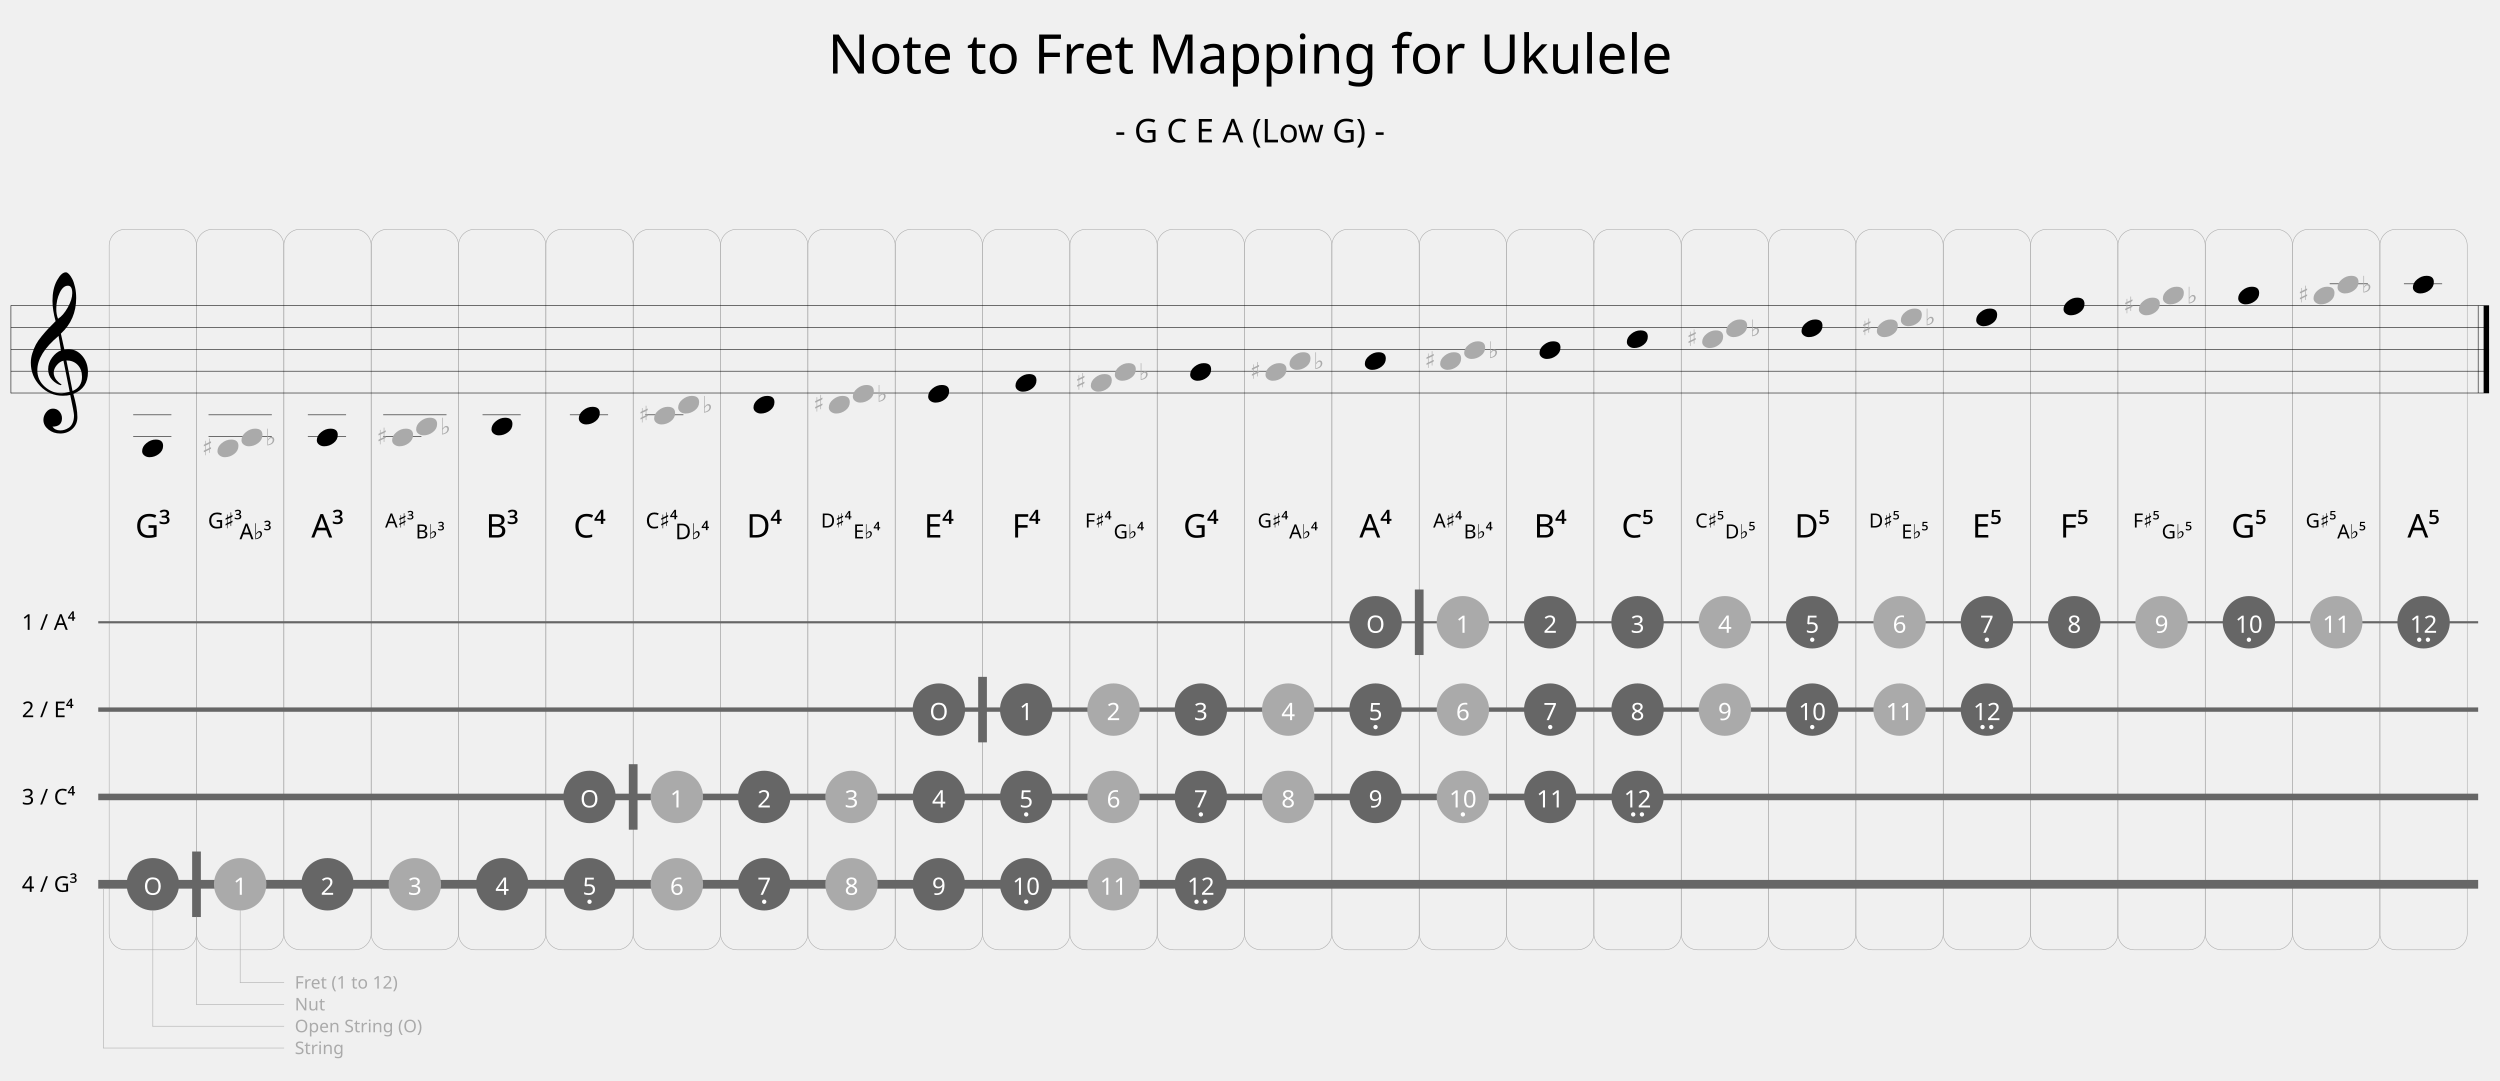
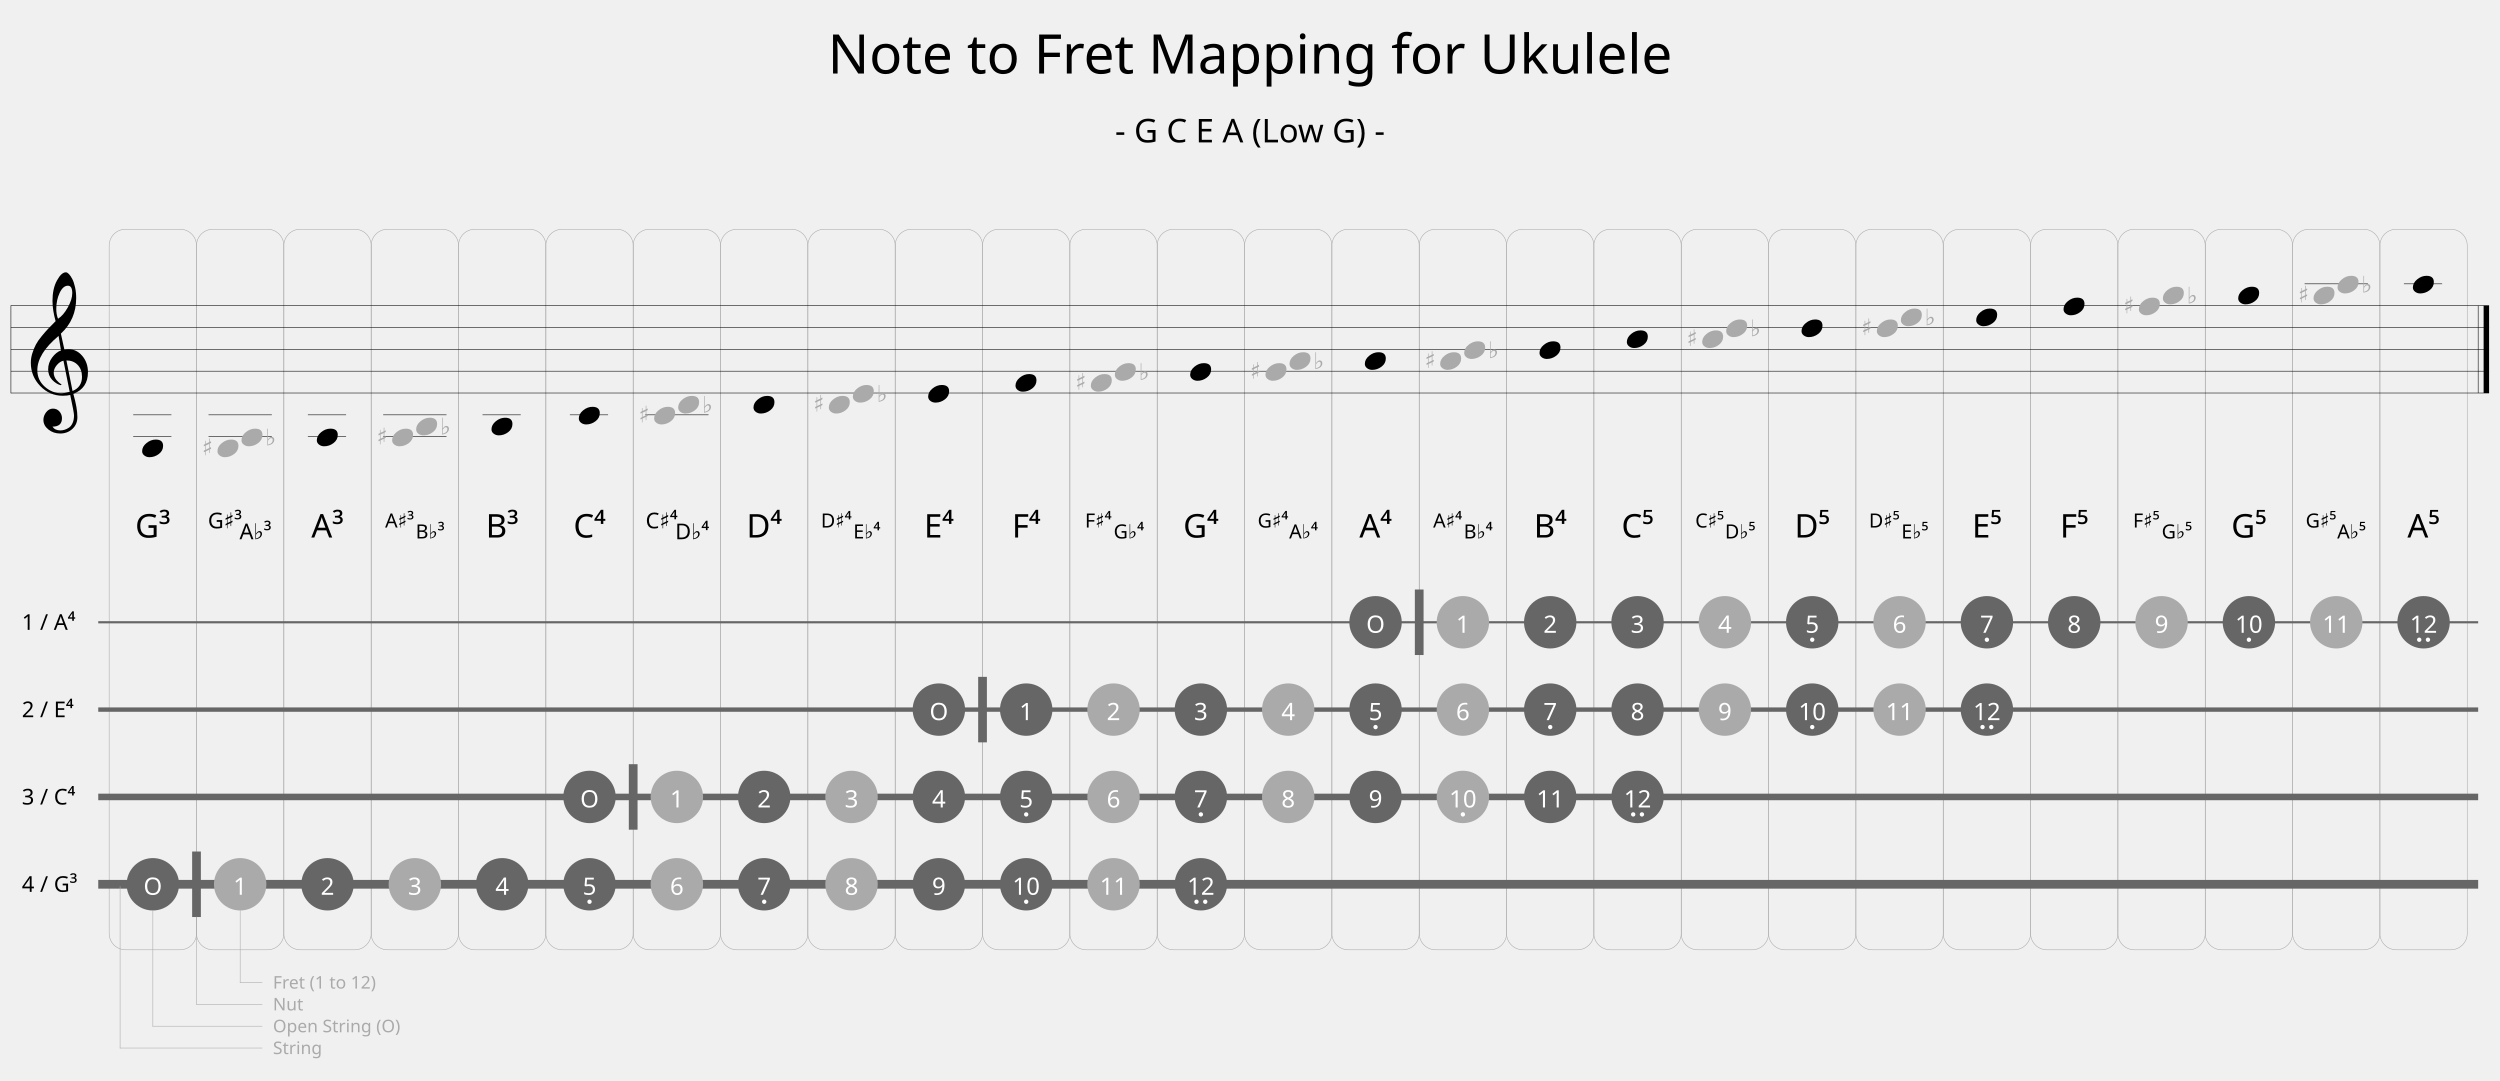
<svg xmlns="http://www.w3.org/2000/svg" width="1890" viewBox="0 0 2290 990">
  <defs>
    <g id="half-tone" fill="#aaa">
      <text x="-11" y="0">𝅘</text>
      <text x="11" y="-10">𝅘</text>
      <text x="-30" y="-1" font-size="21">♯</text>
      <text x="28" y="-10" font-size="21">♭</text>
    </g>
+     <line id="ledgerLineNarrow" x1="-18" x2="17" stroke="#000" stroke-width="0.5" />
+     <line id="ledgerLineWide" x1="-29" x2="29" stroke="#000" stroke-width="0.5" />
  </defs>
  <g font-family="Segoe UI Symbol" text-anchor="middle" dominant-baseline="middle">
    <g transform="translate(0, 50)">
      <text x="50%" y="0" font-size="50">Note to Fret Mapping for Ukulele</text>
      <text x="50%" y="70" font-size="30">- G C E A (Low G) -</text>
    </g>
    <g transform="translate(100, 210)" stroke="#aaa" stroke-width="0.5" fill="transparent">
      <rect x="0" y="0" width="80" height="660" rx="15" />
      <rect x="80" y="0" width="80" height="660" rx="15" />
      <rect x="160" y="0" width="80" height="660" rx="15" />
      <rect x="240" y="0" width="80" height="660" rx="15" />
      <rect x="320" y="0" width="80" height="660" rx="15" />
      <rect x="400" y="0" width="80" height="660" rx="15" />
      <rect x="480" y="0" width="80" height="660" rx="15" />
      <rect x="560" y="0" width="80" height="660" rx="15" />
      <rect x="640" y="0" width="80" height="660" rx="15" />
      <rect x="720" y="0" width="80" height="660" rx="15" />
      <rect x="800" y="0" width="80" height="660" rx="15" />
      <rect x="880" y="0" width="80" height="660" rx="15" />
      <rect x="960" y="0" width="80" height="660" rx="15" />
      <rect x="1040" y="0" width="80" height="660" rx="15" />
      <rect x="1120" y="0" width="80" height="660" rx="15" />
      <rect x="1200" y="0" width="80" height="660" rx="15" />
      <rect x="1280" y="0" width="80" height="660" rx="15" />
      <rect x="1360" y="0" width="80" height="660" rx="15" />
      <rect x="1440" y="0" width="80" height="660" rx="15" />
      <rect x="1520" y="0" width="80" height="660" rx="15" />
      <rect x="1600" y="0" width="80" height="660" rx="15" />
      <rect x="1680" y="0" width="80" height="660" rx="15" />
      <rect x="1760" y="0" width="80" height="660" rx="15" />
      <rect x="1840" y="0" width="80" height="660" rx="15" />
      <rect x="1920" y="0" width="80" height="660" rx="15" />
      <rect x="2000" y="0" width="80" height="660" rx="15" />
      <rect x="2080" y="0" width="80" height="660" rx="15" />
    </g>
    <g transform="translate(10, 320)">
      <text x="40" y="6" font-size="124">𝄞</text>
      <line x1="0" x2="0" y1="-40" y2="40" stroke="#000" stroke-width="0.5" stroke-linecap="square" />
      <line x1="2260" x2="2260" y1="-40" y2="40" stroke="#000" stroke-width="0.5" />
      <rect x="2265" y="-40" width="5" height="80" fill="#000" />
      <line x1="0" x2="2270" y1="-40" y2="-40" stroke="#000" stroke-width="0.5" />
      <line x1="0" x2="2270" y1="-20" y2="-20" stroke="#000" stroke-width="0.5" />
      <line x1="0" x2="2270" y1="0" y2="0" stroke="#000" stroke-width="0.5" />
      <line x1="0" x2="2270" y1="20" y2="20" stroke="#000" stroke-width="0.5" />
      <line x1="0" x2="2270" y1="40" y2="40" stroke="#000" stroke-width="0.5" />
    </g>
    <g transform="translate(140, 330)" font-size="80" dominant-baseline="auto">
-       <line x1="-18" x2="17" y1="50" y2="50" stroke="#000" stroke-width="0.5" />
-       <line x1="-18" x2="17" y1="70" y2="70" stroke="#000" stroke-width="0.5" />
-       <line x1="51" x2="109" y1="50" y2="50" stroke="#000" stroke-width="0.5" />
-       <line x1="51" x2="109" y1="70" y2="70" stroke="#000" stroke-width="0.5" />
-       <line x1="142" x2="177" y1="50" y2="50" stroke="#000" stroke-width="0.5" />
-       <line x1="142" x2="177" y1="70" y2="70" stroke="#000" stroke-width="0.5" />
-       <line x1="211" x2="269" y1="50" y2="50" stroke="#000" stroke-width="0.5" />
-       <line x1="211" x2="246" y1="70" y2="70" stroke="#000" stroke-width="0.5" />
-       <line x1="302" x2="337" y1="50" y2="50" stroke="#000" stroke-width="0.5" />
-       <line x1="382" x2="417" y1="50" y2="50" stroke="#000" stroke-width="0.5" />
-       <line x1="451" x2="486" y1="50" y2="50" stroke="#000" stroke-width="0.5" />
-       <line x1="1994" x2="2029" y1="-70" y2="-70" stroke="#000" stroke-width="0.5" />
-       <line x1="2062" x2="2097" y1="-70" y2="-70" stroke="#000" stroke-width="0.5" />
+       <use href="#ledgerLineNarrow" x="0" y="50" />
+       <use href="#ledgerLineNarrow" x="0" y="70" />
+       <use href="#ledgerLineWide" x="80" y="50" />
+       <use href="#ledgerLineWide" x="80" y="70" />
+       <use href="#ledgerLineNarrow" x="160" y="50" />
+       <use href="#ledgerLineNarrow" x="160" y="70" />
+       <use href="#ledgerLineWide" x="240" y="50" />
+       <use href="#ledgerLineWide" x="240" y="70" />
+       <use href="#ledgerLineNarrow" x="320" y="50" />
+       <use href="#ledgerLineNarrow" x="400" y="50" />
+       <use href="#ledgerLineWide" x="480" y="50" />
+       <use href="#ledgerLineWide" x="2000" y="-70" />
+       <use href="#ledgerLineNarrow" x="2080" y="-70" />
      <g transform="translate(0, -2)">
        <text x="0" y="90">𝅘</text>
        <use href="#half-tone" x="80" y="90" />
        <text x="160" y="80">𝅘</text>
        <use href="#half-tone" x="240" y="80" />
        <text x="320" y="70">𝅘</text>
        <text x="400" y="60">𝅘</text>
        <use href="#half-tone" x="480" y="60" />
        <text x="560" y="50">𝅘</text>
        <use href="#half-tone" x="640" y="50" />
        <text x="720" y="40">𝅘</text>
        <text x="800" y="30">𝅘</text>
        <use href="#half-tone" x="880" y="30" />
        <text x="960" y="20">𝅘</text>
        <use href="#half-tone" x="1040" y="20" />
        <text x="1120" y="10">𝅘</text>
        <use href="#half-tone" x="1200" y="10" />
        <text x="1280" y="0">𝅘</text>
        <text x="1360" y="-10">𝅘</text>
        <use href="#half-tone" x="1440" y="-10" />
        <text x="1520" y="-20">𝅘</text>
        <use href="#half-tone" x="1600" y="-20" />
        <text x="1680" y="-30">𝅘</text>
        <text x="1760" y="-40">𝅘</text>
        <use href="#half-tone" x="1840" y="-40" />
        <text x="1920" y="-50">𝅘</text>
        <use href="#half-tone" x="2000" y="-50" />
        <text x="2080" y="-60">𝅘</text>
      </g>
    </g>
    <g transform="translate(140, 482)" font-size="30" fill="#000">
      <g transform="translate(0, 0)">
        <text>G³</text>
      </g>
      <g transform="translate(80, 0)" font-size="20">
        <text x="-14" y="-5">G♯³</text>
        <text x="14" y="5">A♭³</text>
      </g>
      <g transform="translate(160, 0)">
        <text>A³</text>
      </g>
      <g transform="translate(240, 0)" font-size="18">
        <text x="-14" y="-5">A♯³</text>
        <text x="14" y="5">B♭³</text>
      </g>
      <g transform="translate(320, 0)">
        <text>B³</text>
      </g>
      <g transform="translate(400, 0)">
        <text>C⁴</text>
      </g>
      <g transform="translate(480, 0)" font-size="20">
        <text x="-14" y="-5">C♯⁴</text>
        <text x="14" y="5">D♭⁴</text>
      </g>
      <g transform="translate(560, 0)">
        <text>D⁴</text>
      </g>
      <g transform="translate(640, 0)" font-size="18">
        <text x="-14" y="-5">D♯⁴</text>
        <text x="14" y="5">E♭⁴</text>
      </g>
      <g transform="translate(720, 0)">
        <text>E⁴</text>
      </g>
      <g transform="translate(800, 0)">
        <text>F⁴</text>
      </g>
      <g transform="translate(880, 0)" font-size="18">
        <text x="-14" y="-5">F♯⁴</text>
        <text x="14" y="5">G♭⁴</text>
      </g>
      <g transform="translate(960, 0)">
        <text>G⁴</text>
      </g>
      <g transform="translate(1040, 0)" font-size="18">
        <text x="-14" y="-5">G♯⁴</text>
        <text x="14" y="5">A♭⁴</text>
      </g>
      <g transform="translate(1120, 0)">
        <text>A⁴</text>
      </g>
      <g transform="translate(1200, 0)" font-size="18">
        <text x="-14" y="-5">A♯⁴</text>
        <text x="14" y="5">B♭⁴</text>
      </g>
      <g transform="translate(1280, 0)">
        <text>B⁴</text>
      </g>
      <g transform="translate(1360, 0)">
        <text>C⁵</text>
      </g>
      <g transform="translate(1440, 0)" font-size="18">
        <text x="-14" y="-5">C♯⁵</text>
        <text x="14" y="5">D♭⁵</text>
      </g>
      <g transform="translate(1520, 0)">
        <text>D⁵</text>
      </g>
      <g transform="translate(1600, 0)" font-size="18">
        <text x="-14" y="-5">D♯⁵</text>
        <text x="14" y="5">E♭⁵</text>
      </g>
      <g transform="translate(1680, 0)">
        <text>E⁵</text>
      </g>
      <g transform="translate(1760, 0)">
        <text>F⁵</text>
      </g>
      <g transform="translate(1840, 0)" font-size="18">
        <text x="-14" y="-5">F♯⁵</text>
        <text x="14" y="5">G♭⁵</text>
      </g>
      <g transform="translate(1920, 0)">
        <text>G⁵</text>
      </g>
      <g transform="translate(2000, 0)" font-size="18">
        <text x="-14" y="-5">G♯⁵</text>
        <text x="14" y="5">A♭⁵</text>
      </g>
      <g transform="translate(2080, 0)">
        <text>A⁵</text>
      </g>
    </g>
-     <g transform="translate(10, 570)" fill="#666">
-       <g transform="translate(86, -30)">
-         <rect x="1200" y="0" width="8" height="60" />
-         <rect x="800" y="80" width="8" height="60" />
-         <rect x="480" y="160" width="8" height="60" />
-         <rect x="80" y="240" width="8" height="60" />
-       </g>
+     <g transform="translate(10, 570)">
      <g transform="translate(10, 0)" font-size="20" text-anchor="start" fill="#000">
        <g transform="translate(0, 0)">
          <text>1 / A⁴</text>
        </g>
        <g transform="translate(0, 80)">
          <text>2 / E⁴</text>
        </g>
        <g transform="translate(0, 160)">
          <text>3 / C⁴</text>
        </g>
        <g transform="translate(0, 240)">
          <text>4 / G³</text>
        </g>
      </g>
      <line x1="80" x2="2260" y1="0" y2="0" stroke="#666" stroke-width="2" />
      <line x1="80" x2="2260" y1="80" y2="80" stroke="#666" stroke-width="4" />
      <line x1="80" x2="2260" y1="160" y2="160" stroke="#666" stroke-width="6" />
      <line x1="80" x2="2260" y1="240" y2="240" stroke="#666" stroke-width="8" />
    </g>
    <g transform="translate(140, 570)" font-size="22" fill="#fff">
-       <g transform="translate(0, 0)">
+       <g transform="translate(1120, 0)">
+         <rect x="36" y="-30" width="8" height="60" fill="#666" />
        <g fill="#666">
-           <circle cx="1120" r="24" />
-           <circle cx="1200" r="24" fill="#aaa" />
-           <circle cx="1280" r="24" />
-           <circle cx="1360" r="24" />
-           <circle cx="1440" r="24" fill="#aaa" />
-           <circle cx="1520" r="24" />
-           <circle cx="1600" r="24" fill="#aaa" />
-           <circle cx="1680" r="24" />
-           <circle cx="1760" r="24" />
-           <circle cx="1840" r="24" fill="#aaa" />
-           <circle cx="1920" r="24" />
-           <circle cx="2000" r="24" fill="#aaa" />
-           <circle cx="2080" r="24" />
-         </g>
-         <g transform="translate(0, 16)" fill="#fff">
-           <circle cx="1520" r="2" />
-           <circle cx="1680" r="2" />
-           <circle cx="1920" r="2" />
-           <circle cx="2076" r="2" />
-           <circle cx="2084" r="2" />
-         </g>
-         <g transform="translate(0, 2)">
-           <text x="1120">O</text>
-           <text x="1200">1</text>
-           <text x="1280">2</text>
-           <text x="1360">3</text>
-           <text x="1440">4</text>
-           <text x="1520">5</text>
-           <text x="1600">6</text>
-           <text x="1680">7</text>
-           <text x="1760">8</text>
-           <text x="1840">9</text>
-           <text x="1920">10</text>
-           <text x="2000">11</text>
-           <text x="2080">12</text>
-         </g>
-       </g>
-       <g transform="translate(0, 80)">
-         <g fill="#666">
-           <circle cx="720" r="24" />
+           <circle cx="0" r="24" />
+           <circle cx="80" r="24" fill="#aaa" />
+           <circle cx="160" r="24" />
+           <circle cx="240" r="24" />
+           <circle cx="320" r="24" fill="#aaa" />
+           <circle cx="400" r="24" />
+           <circle cx="480" r="24" fill="#aaa" />
+           <circle cx="560" r="24" />
+           <circle cx="640" r="24" />
+           <circle cx="720" r="24" fill="#aaa" />
          <circle cx="800" r="24" />
          <circle cx="880" r="24" fill="#aaa" />
          <circle cx="960" r="24" />
-           <circle cx="1040" r="24" fill="#aaa" />
-           <circle cx="1120" r="24" />
-           <circle cx="1200" r="24" fill="#aaa" />
-           <circle cx="1280" r="24" />
-           <circle cx="1360" r="24" />
-           <circle cx="1440" r="24" fill="#aaa" />
-           <circle cx="1520" r="24" />
-           <circle cx="1600" r="24" fill="#aaa" />
-           <circle cx="1680" r="24" />
        </g>
        <g transform="translate(0, 16)" fill="#fff">
-           <circle cx="1120" r="2" />
-           <circle cx="1280" r="2" />
-           <circle cx="1520" r="2" />
-           <circle cx="1676" r="2" />
-           <circle cx="1684" r="2" />
+           <circle cx="400" r="2" />
+           <circle cx="560" r="2" />
+           <circle cx="800" r="2" />
+           <circle cx="956" r="2" />
+           <circle cx="964" r="2" />
        </g>
        <g transform="translate(0, 2)" font-size="22" fill="#fff">
-           <text x="720">O</text>
-           <text x="800">1</text>
-           <text x="880">2</text>
-           <text x="960">3</text>
-           <text x="1040">4</text>
-           <text x="1120">5</text>
-           <text x="1200">6</text>
-           <text x="1280">7</text>
-           <text x="1360">8</text>
-           <text x="1440">9</text>
-           <text x="1520">10</text>
-           <text x="1600">11</text>
-           <text x="1680">12</text>
-         </g>
-       </g>
-       <g transform="translate(0, 160)">
+           <text x="0">O</text>
+           <text x="80">1</text>
+           <text x="160">2</text>
+           <text x="240">3</text>
+           <text x="320">4</text>
+           <text x="400">5</text>
+           <text x="480">6</text>
+           <text x="560">7</text>
+           <text x="640">8</text>
+           <text x="720">9</text>
+           <text x="800">10</text>
+           <text x="880">11</text>
+           <text x="960">12</text>
+         </g>
+       </g>
+       <g transform="translate(720, 80)">
+         <rect x="36" y="-30" width="8" height="60" fill="#666" />
        <g fill="#666">
+           <circle cx="0" r="24" />
+           <circle cx="80" r="24" />
+           <circle cx="160" r="24" fill="#aaa" />
+           <circle cx="240" r="24" />
+           <circle cx="320" r="24" fill="#aaa" />
+           <circle cx="400" r="24" />
+           <circle cx="480" r="24" fill="#aaa" />
+           <circle cx="560" r="24" />
+           <circle cx="640" r="24" />
+           <circle cx="720" r="24" fill="#aaa" />
+           <circle cx="800" r="24" />
+           <circle cx="880" r="24" fill="#aaa" />
+           <circle cx="960" r="24" />
+         </g>
+         <g transform="translate(0, 16)" fill="#fff">
+           <circle cx="400" r="2" />
+           <circle cx="560" r="2" />
+           <circle cx="800" r="2" />
+           <circle cx="956" r="2" />
+           <circle cx="964" r="2" />
+         </g>
+         <g transform="translate(0, 2)" font-size="22" fill="#fff">
+           <text x="0">O</text>
+           <text x="80">1</text>
+           <text x="160">2</text>
+           <text x="240">3</text>
+           <text x="320">4</text>
+           <text x="400">5</text>
+           <text x="480">6</text>
+           <text x="560">7</text>
+           <text x="640">8</text>
+           <text x="720">9</text>
+           <text x="800">10</text>
+           <text x="880">11</text>
+           <text x="960">12</text>
+         </g>
+       </g>
+       <g transform="translate(400, 160)">
+         <rect x="36" y="-30" width="8" height="60" fill="#666" />
+         <g fill="#666">
+           <circle cx="0" r="24" />
+           <circle cx="80" r="24" fill="#aaa" />
+           <circle cx="160" r="24" />
+           <circle cx="240" r="24" fill="#aaa" />
+           <circle cx="320" r="24" />
          <circle cx="400" r="24" />
          <circle cx="480" r="24" fill="#aaa" />
          <circle cx="560" r="24" />
          <circle cx="640" r="24" fill="#aaa" />
          <circle cx="720" r="24" />
-           <circle cx="800" r="24" />
-           <circle cx="880" r="24" fill="#aaa" />
+           <circle cx="800" r="24" fill="#aaa" />
+           <circle cx="880" r="24" />
          <circle cx="960" r="24" />
-           <circle cx="1040" r="24" fill="#aaa" />
-           <circle cx="1120" r="24" />
-           <circle cx="1200" r="24" fill="#aaa" />
-           <circle cx="1280" r="24" />
-           <circle cx="1360" r="24" />
        </g>
        <g transform="translate(0, 16)" fill="#fff">
+           <circle cx="400" r="2" />
+           <circle cx="560" r="2" />
          <circle cx="800" r="2" />
-           <circle cx="960" r="2" />
-           <circle cx="1200" r="2" />
-           <circle cx="1356" r="2" />
-           <circle cx="1364" r="2" />
+           <circle cx="956" r="2" />
+           <circle cx="964" r="2" />
        </g>
        <g transform="translate(0, 2)" font-size="22" fill="#fff">
-           <text x="400">O</text>
-           <text x="480">1</text>
-           <text x="560">2</text>
-           <text x="640">3</text>
-           <text x="720">4</text>
-           <text x="800">5</text>
-           <text x="880">6</text>
-           <text x="960">7</text>
-           <text x="1040">8</text>
-           <text x="1120">9</text>
-           <text x="1200">10</text>
-           <text x="1280">11</text>
-           <text x="1360">12</text>
+           <text x="0">O</text>
+           <text x="80">1</text>
+           <text x="160">2</text>
+           <text x="240">3</text>
+           <text x="320">4</text>
+           <text x="400">5</text>
+           <text x="480">6</text>
+           <text x="560">7</text>
+           <text x="640">8</text>
+           <text x="720">9</text>
+           <text x="800">10</text>
+           <text x="880">11</text>
+           <text x="960">12</text>
        </g>
      </g>
      <g transform="translate(0, 240)">
+         <rect x="36" y="-30" width="8" height="60" fill="#666" />
        <g fill="#666">
          <circle cx="0" r="24" />
          <circle cx="80" r="24" fill="#aaa" />
          <circle cx="160" r="24" />
          <circle cx="240" r="24" fill="#aaa" />
          <circle cx="320" r="24" />
          <circle cx="400" r="24" />
          <circle cx="480" r="24" fill="#aaa" />
          <circle cx="560" r="24" />
          <circle cx="640" r="24" fill="#aaa" />
          <circle cx="720" r="24" />
          <circle cx="800" r="24" />
          <circle cx="880" r="24" fill="#aaa" />
          <circle cx="960" r="24" />
        </g>
        <g transform="translate(0, 16)" fill="#fff">
          <circle cx="400" r="2" />
          <circle cx="560" r="2" />
          <circle cx="800" r="2" />
          <circle cx="956" r="2" />
          <circle cx="964" r="2" />
        </g>
        <g transform="translate(0, 2)" font-size="22" fill="#fff">
          <text x="0">O</text>
          <text x="80">1</text>
          <text x="160">2</text>
          <text x="240">3</text>
          <text x="320">4</text>
          <text x="400">5</text>
          <text x="480">6</text>
          <text x="560">7</text>
          <text x="640">8</text>
          <text x="720">9</text>
          <text x="800">10</text>
          <text x="880">11</text>
          <text x="960">12</text>
        </g>
      </g>
    </g>
    <g transform="translate(0, 810)" text-anchor="start">
-       <line x1="95" x2="95" y1="4" y2="150" stroke="#aaa" stroke-width="0.5" stroke-linecap="square" />
+       <line x1="110" x2="110" y1="2" y2="150" stroke="#aaa" stroke-width="0.5" stroke-linecap="square" />
      <line x1="140" x2="140" y1="24" y2="130" stroke="#aaa" stroke-width="0.5" stroke-linecap="square" />
      <line x1="180" x2="180" y1="30" y2="110" stroke="#aaa" stroke-width="0.5" stroke-linecap="square" />
      <line x1="220" x2="220" y1="24" y2="90" stroke="#aaa" stroke-width="0.5" stroke-linecap="square" />
-       <line x1="95" x2="260" y1="150" y2="150" stroke="#aaa" stroke-width="0.5" stroke-linecap="square" />
-       <line x1="140" x2="260" y1="130" y2="130" stroke="#aaa" stroke-width="0.5" stroke-linecap="square" />
-       <line x1="180" x2="260" y1="110" y2="110" stroke="#aaa" stroke-width="0.5" stroke-linecap="square" />
-       <line x1="220" x2="260" y1="90" y2="90" stroke="#aaa" stroke-width="0.5" stroke-linecap="square" />
-       <text x="270" y="90" font-size="16" fill="#aaa">Fret (1 to 12)</text>
-       <text x="270" y="110" font-size="16" fill="#aaa">Nut</text>
-       <text x="270" y="130" font-size="16" fill="#aaa">Open String (O)</text>
-       <text x="270" y="150" font-size="16" fill="#aaa">String</text>
+       <line x1="110" x2="240" y1="150" y2="150" stroke="#aaa" stroke-width="0.5" stroke-linecap="square" />
+       <line x1="140" x2="240" y1="130" y2="130" stroke="#aaa" stroke-width="0.5" stroke-linecap="square" />
+       <line x1="180" x2="240" y1="110" y2="110" stroke="#aaa" stroke-width="0.5" stroke-linecap="square" />
+       <line x1="220" x2="240" y1="90" y2="90" stroke="#aaa" stroke-width="0.5" stroke-linecap="square" />
+       <text x="250" y="90" font-size="16" fill="#aaa">Fret (1 to 12)</text>
+       <text x="250" y="110" font-size="16" fill="#aaa">Nut</text>
+       <text x="250" y="130" font-size="16" fill="#aaa">Open String (O)</text>
+       <text x="250" y="150" font-size="16" fill="#aaa">String</text>
    </g>
  </g>
</svg>
